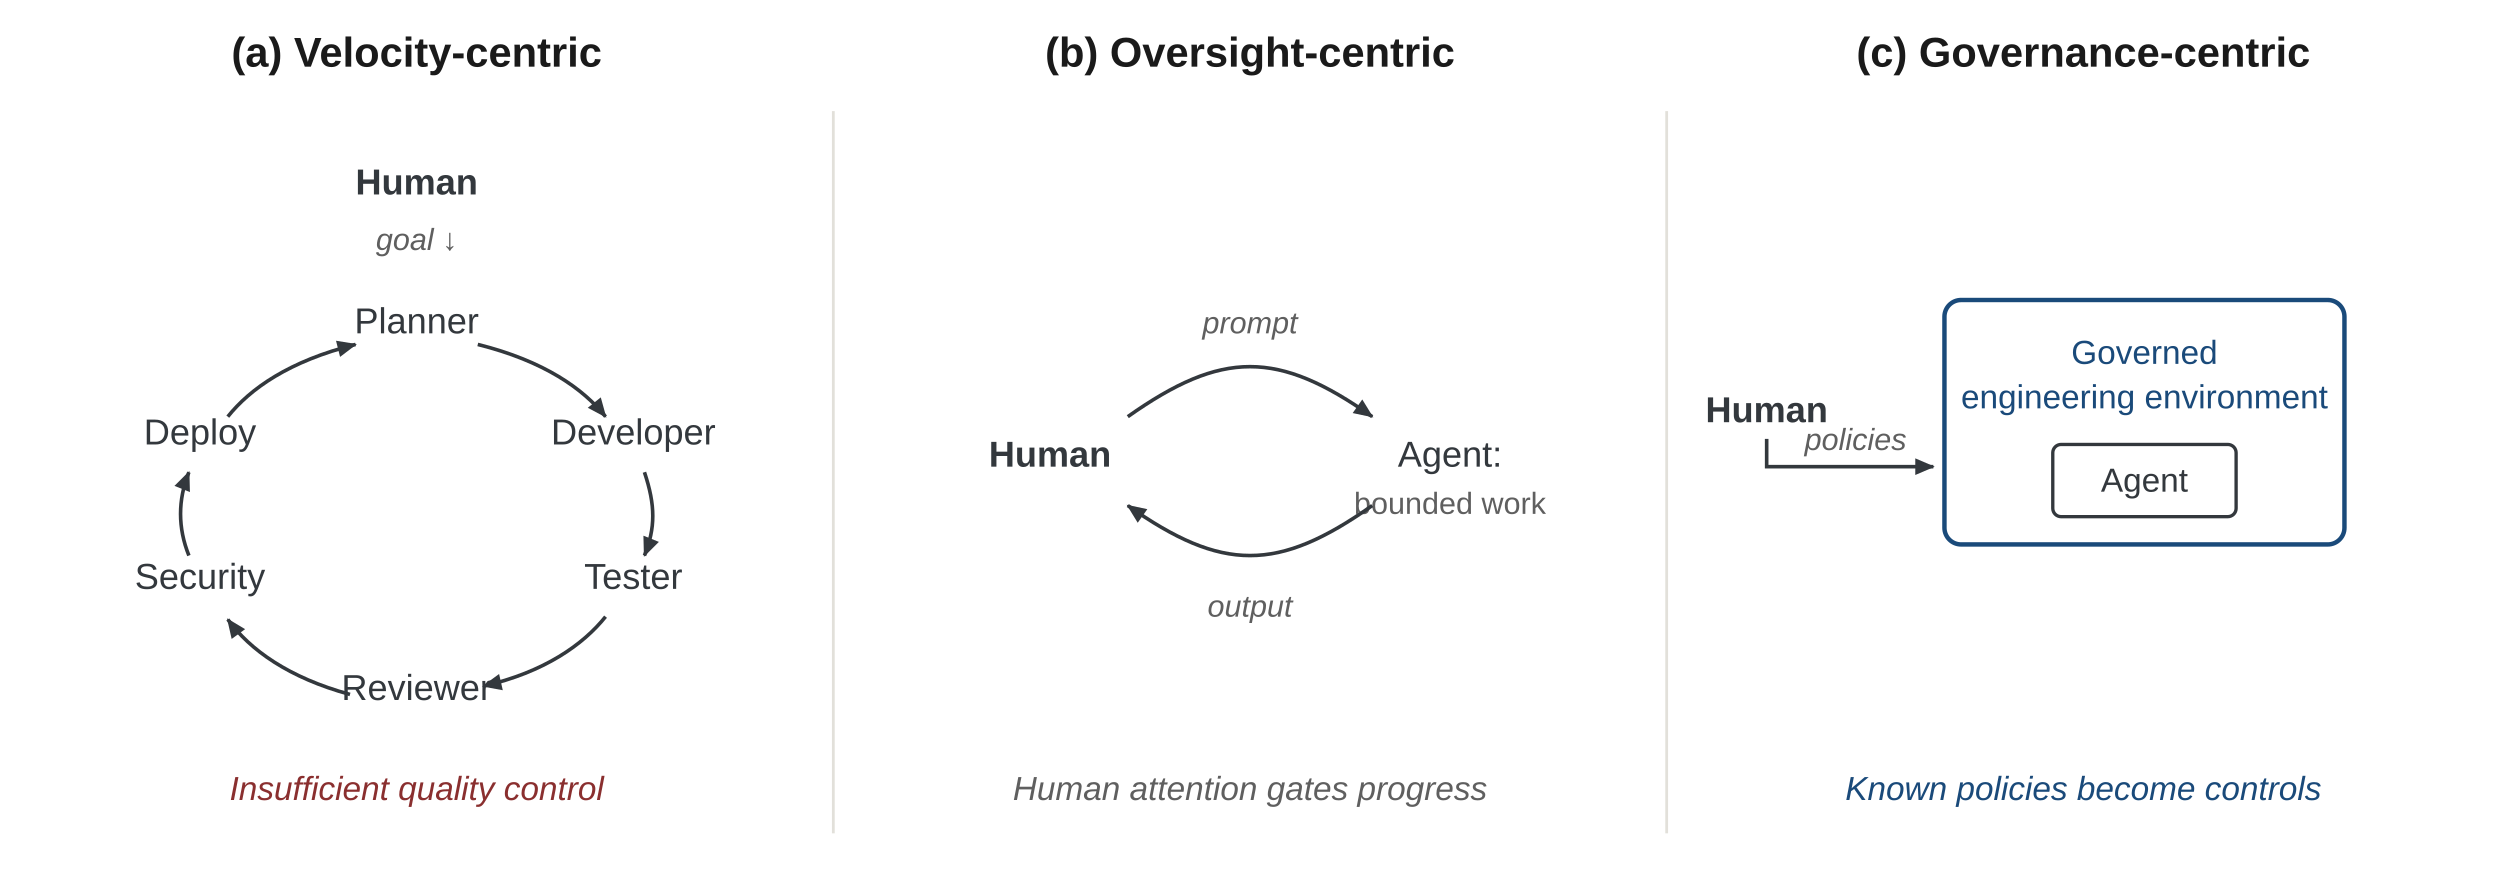
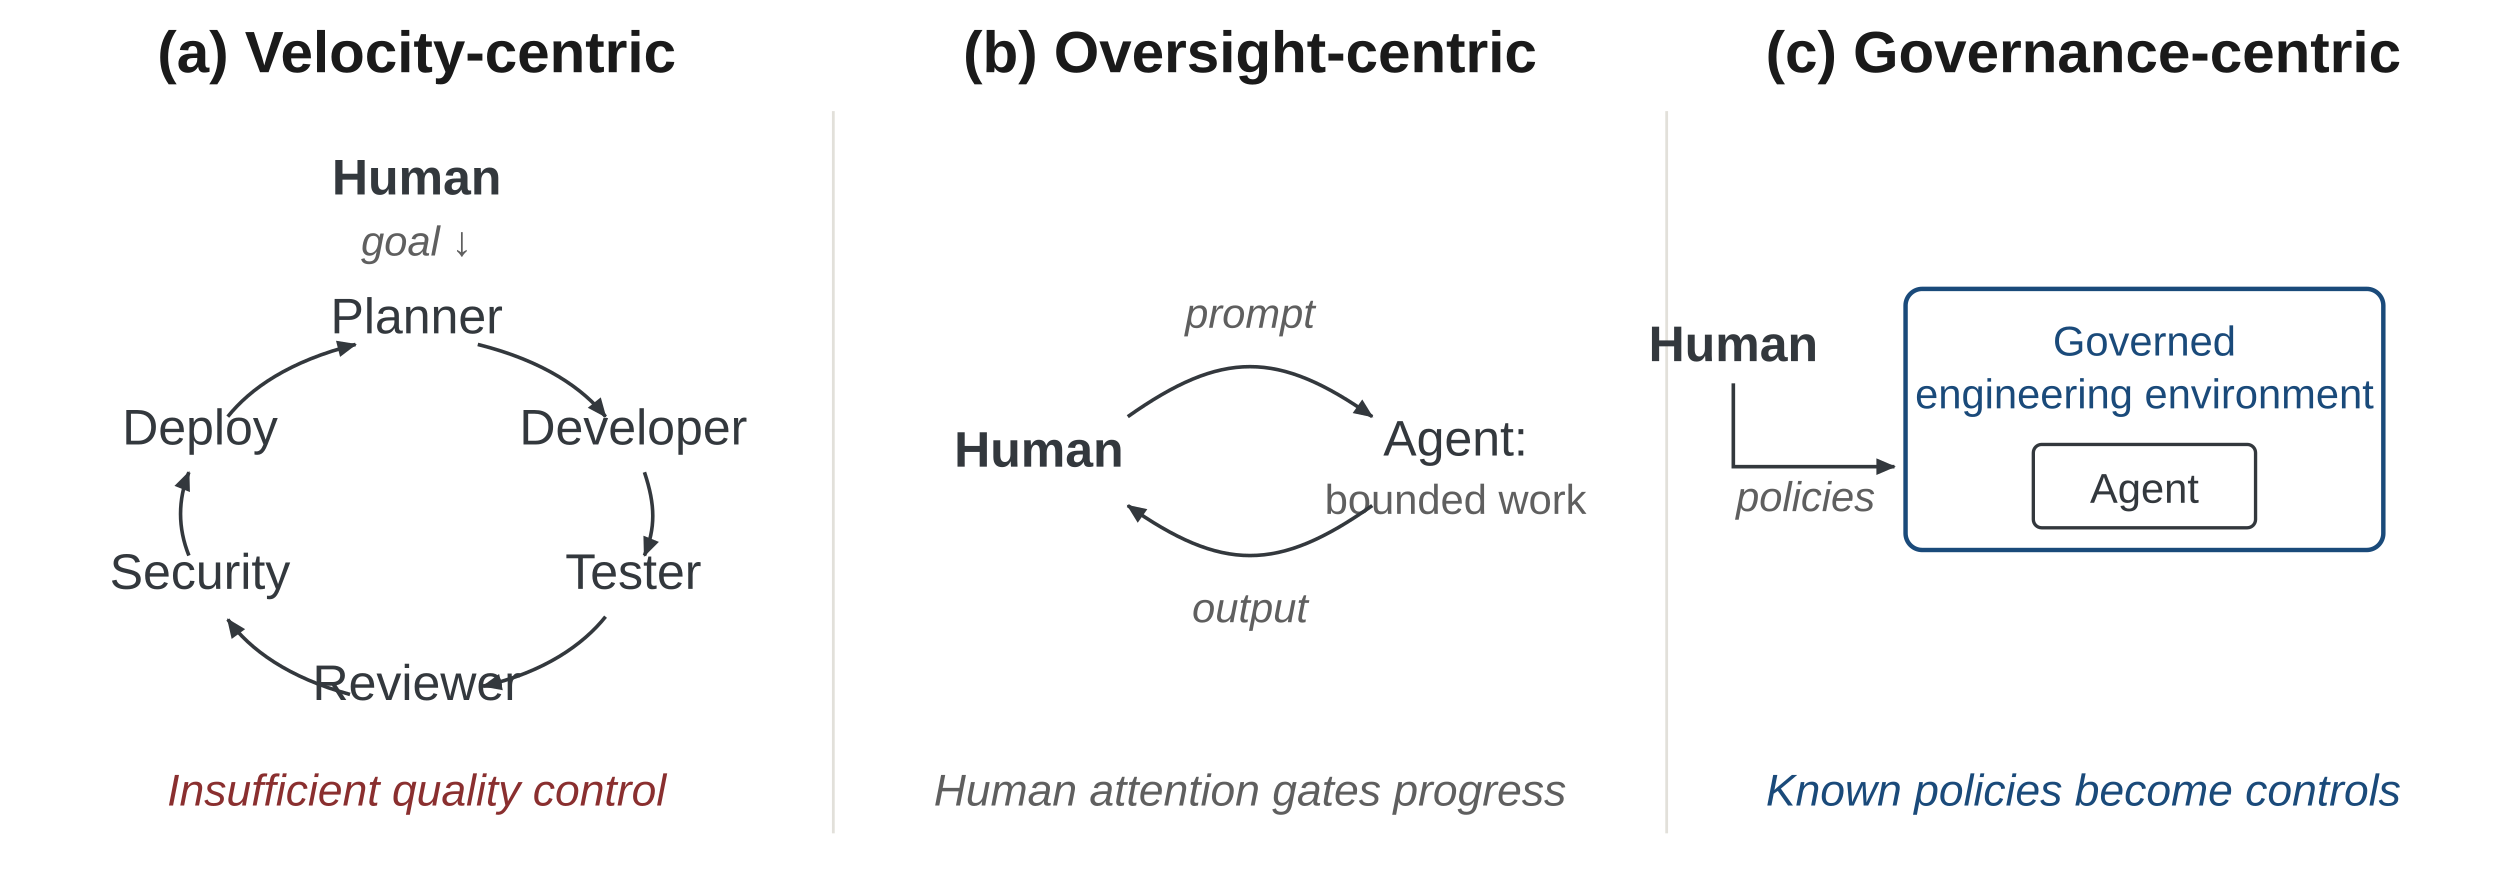
<svg xmlns="http://www.w3.org/2000/svg" viewBox="0 0 900 320" width="900" height="320" role="img" aria-labelledby="omTitle omDesc" font-family="'Helvetica Neue', Arial, sans-serif">
  <defs>
    <marker id="omArrow" markerWidth="8" markerHeight="8" refX="6.5" refY="3" orient="auto" markerUnits="userSpaceOnUse">
      <path d="M0,0 L7,3 L0,6 Z" fill="#33383d" />
    </marker>
  </defs>
-   <text x="150" y="24" text-anchor="middle" font-size="15" font-weight="700" fill="#1a1a1a">(a) Velocity-centric</text>
-   <text x="450" y="24" text-anchor="middle" font-size="15" font-weight="700" fill="#1a1a1a">(b) Oversight-centric</text>
-   <text x="750" y="24" text-anchor="middle" font-size="15" font-weight="700" fill="#1a1a1a">(c) Governance-centric</text>
+   <text x="150" y="26" text-anchor="middle" font-size="21" font-weight="700" fill="#1a1a1a">(a) Velocity-centric</text>
+   <text x="450" y="26" text-anchor="middle" font-size="21" font-weight="700" fill="#1a1a1a">(b) Oversight-centric</text>
+   <text x="750" y="26" text-anchor="middle" font-size="21" font-weight="700" fill="#1a1a1a">(c) Governance-centric</text>
  <line x1="300" y1="40" x2="300" y2="300" stroke="#e2e0da" stroke-width="1" />
  <line x1="600" y1="40" x2="600" y2="300" stroke="#e2e0da" stroke-width="1" />
-   <g font-size="13" fill="#33383d" text-anchor="middle">
+   <g font-size="18" fill="#33383d" text-anchor="middle">
    <text x="150" y="70" font-weight="700">Human</text>
-     <text x="150" y="90" font-size="11" font-style="italic" fill="#5f5f5f">goal ↓</text>
+     <text x="150" y="92" font-size="15" font-style="italic" fill="#5f5f5f">goal ↓</text>
    <text x="150" y="120">Planner</text>
    <text x="228" y="160">Developer</text>
    <text x="228" y="212">Tester</text>
    <text x="150" y="252">Reviewer</text>
    <text x="72" y="212">Security</text>
    <text x="72" y="160">Deploy</text>
    <g fill="none" stroke="#33383d" stroke-width="1.3" marker-end="url(#omArrow)">
      <path d="M172,124 C196,130 210,140 218,150" />
      <path d="M232,170 C236,182 236,190 232,200" />
      <path d="M218,222 C210,232 196,242 174,247" />
      <path d="M126,250 C104,244 90,234 82,223" />
      <path d="M68,200 C64,190 64,180 68,170" />
      <path d="M82,150 C90,140 104,130 128,124" />
    </g>
  </g>
-   <text x="150" y="288" text-anchor="middle" font-size="12" font-style="italic" fill="#8a2f2f">Insufficient quality control</text>
-   <g font-size="13" fill="#33383d">
-     <text x="378" y="168" text-anchor="middle" font-weight="700">Human</text>
-     <text x="522" y="168" text-anchor="middle">Agent:</text>
-     <text x="522" y="185" text-anchor="middle" font-size="11" fill="#5f5f5f">bounded work</text>
+   <text x="150" y="290" text-anchor="middle" font-size="16" font-style="italic" fill="#8a2f2f">Insufficient quality control</text>
+   <g font-size="18" fill="#33383d">
+     <text x="374" y="168" text-anchor="middle" font-weight="700">Human</text>
+     <text x="524" y="164" text-anchor="middle">Agent:</text>
+     <text x="524" y="185" text-anchor="middle" font-size="15" fill="#5f5f5f">bounded work</text>
    <g fill="none" stroke="#33383d" stroke-width="1.3" marker-end="url(#omArrow)">
      <path d="M406,150 C440,126 460,126 494,150" />
      <path d="M494,182 C460,206 440,206 406,182" />
    </g>
-     <text x="450" y="120" text-anchor="middle" font-size="11" font-style="italic" fill="#5f5f5f">prompt</text>
-     <text x="450" y="222" text-anchor="middle" font-size="11" font-style="italic" fill="#5f5f5f">output</text>
+     <text x="450" y="118" text-anchor="middle" font-size="15" font-style="italic" fill="#5f5f5f">prompt</text>
+     <text x="450" y="224" text-anchor="middle" font-size="15" font-style="italic" fill="#5f5f5f">output</text>
  </g>
-   <text x="450" y="288" text-anchor="middle" font-size="12" font-style="italic" fill="#5f5f5f">Human attention gates progress</text>
-   <g font-size="13" fill="#33383d">
-     <text x="636" y="152" text-anchor="middle" font-weight="700">Human</text>
-     <rect x="700" y="108" width="144" height="88" rx="6" fill="none" stroke="#1a4a7a" stroke-width="1.6" />
-     <text x="772" y="131" text-anchor="middle" font-size="12" fill="#1a4a7a">Governed</text>
-     <text x="772" y="147" text-anchor="middle" font-size="12" fill="#1a4a7a">engineering environment</text>
-     <rect x="739" y="160" width="66" height="26" rx="3" fill="none" stroke="#33383d" stroke-width="1.2" />
-     <text x="772" y="177" text-anchor="middle" font-size="12">Agent</text>
+   <text x="450" y="290" text-anchor="middle" font-size="16" font-style="italic" fill="#5f5f5f">Human attention gates progress</text>
+   <g font-size="18" fill="#33383d">
+     <text x="624" y="130" text-anchor="middle" font-weight="700">Human</text>
+     <rect x="686" y="104" width="172" height="94" rx="6" fill="none" stroke="#1a4a7a" stroke-width="1.6" />
+     <text x="772" y="128" text-anchor="middle" font-size="15" fill="#1a4a7a">Governed</text>
+     <text x="772" y="147" text-anchor="middle" font-size="15" fill="#1a4a7a">engineering environment</text>
+     <rect x="732" y="160" width="80" height="30" rx="3" fill="none" stroke="#33383d" stroke-width="1.2" />
+     <text x="772" y="181" text-anchor="middle" font-size="15">Agent</text>
    <g fill="none" stroke="#33383d" stroke-width="1.3" marker-end="url(#omArrow)">
-       <path d="M636,158 L636,168 L696,168" />
+       <path d="M624,138 L624,168 L682,168" />
    </g>
-     <text x="668" y="162" text-anchor="middle" font-size="11" font-style="italic" fill="#5f5f5f">policies</text>
+     <text x="650" y="184" text-anchor="middle" font-size="15" font-style="italic" fill="#5f5f5f">policies</text>
  </g>
-   <text x="750" y="288" text-anchor="middle" font-size="12" font-style="italic" fill="#1a4a7a">Known policies become controls</text>
+   <text x="750" y="290" text-anchor="middle" font-size="16" font-style="italic" fill="#1a4a7a">Known policies become controls</text>
</svg>
